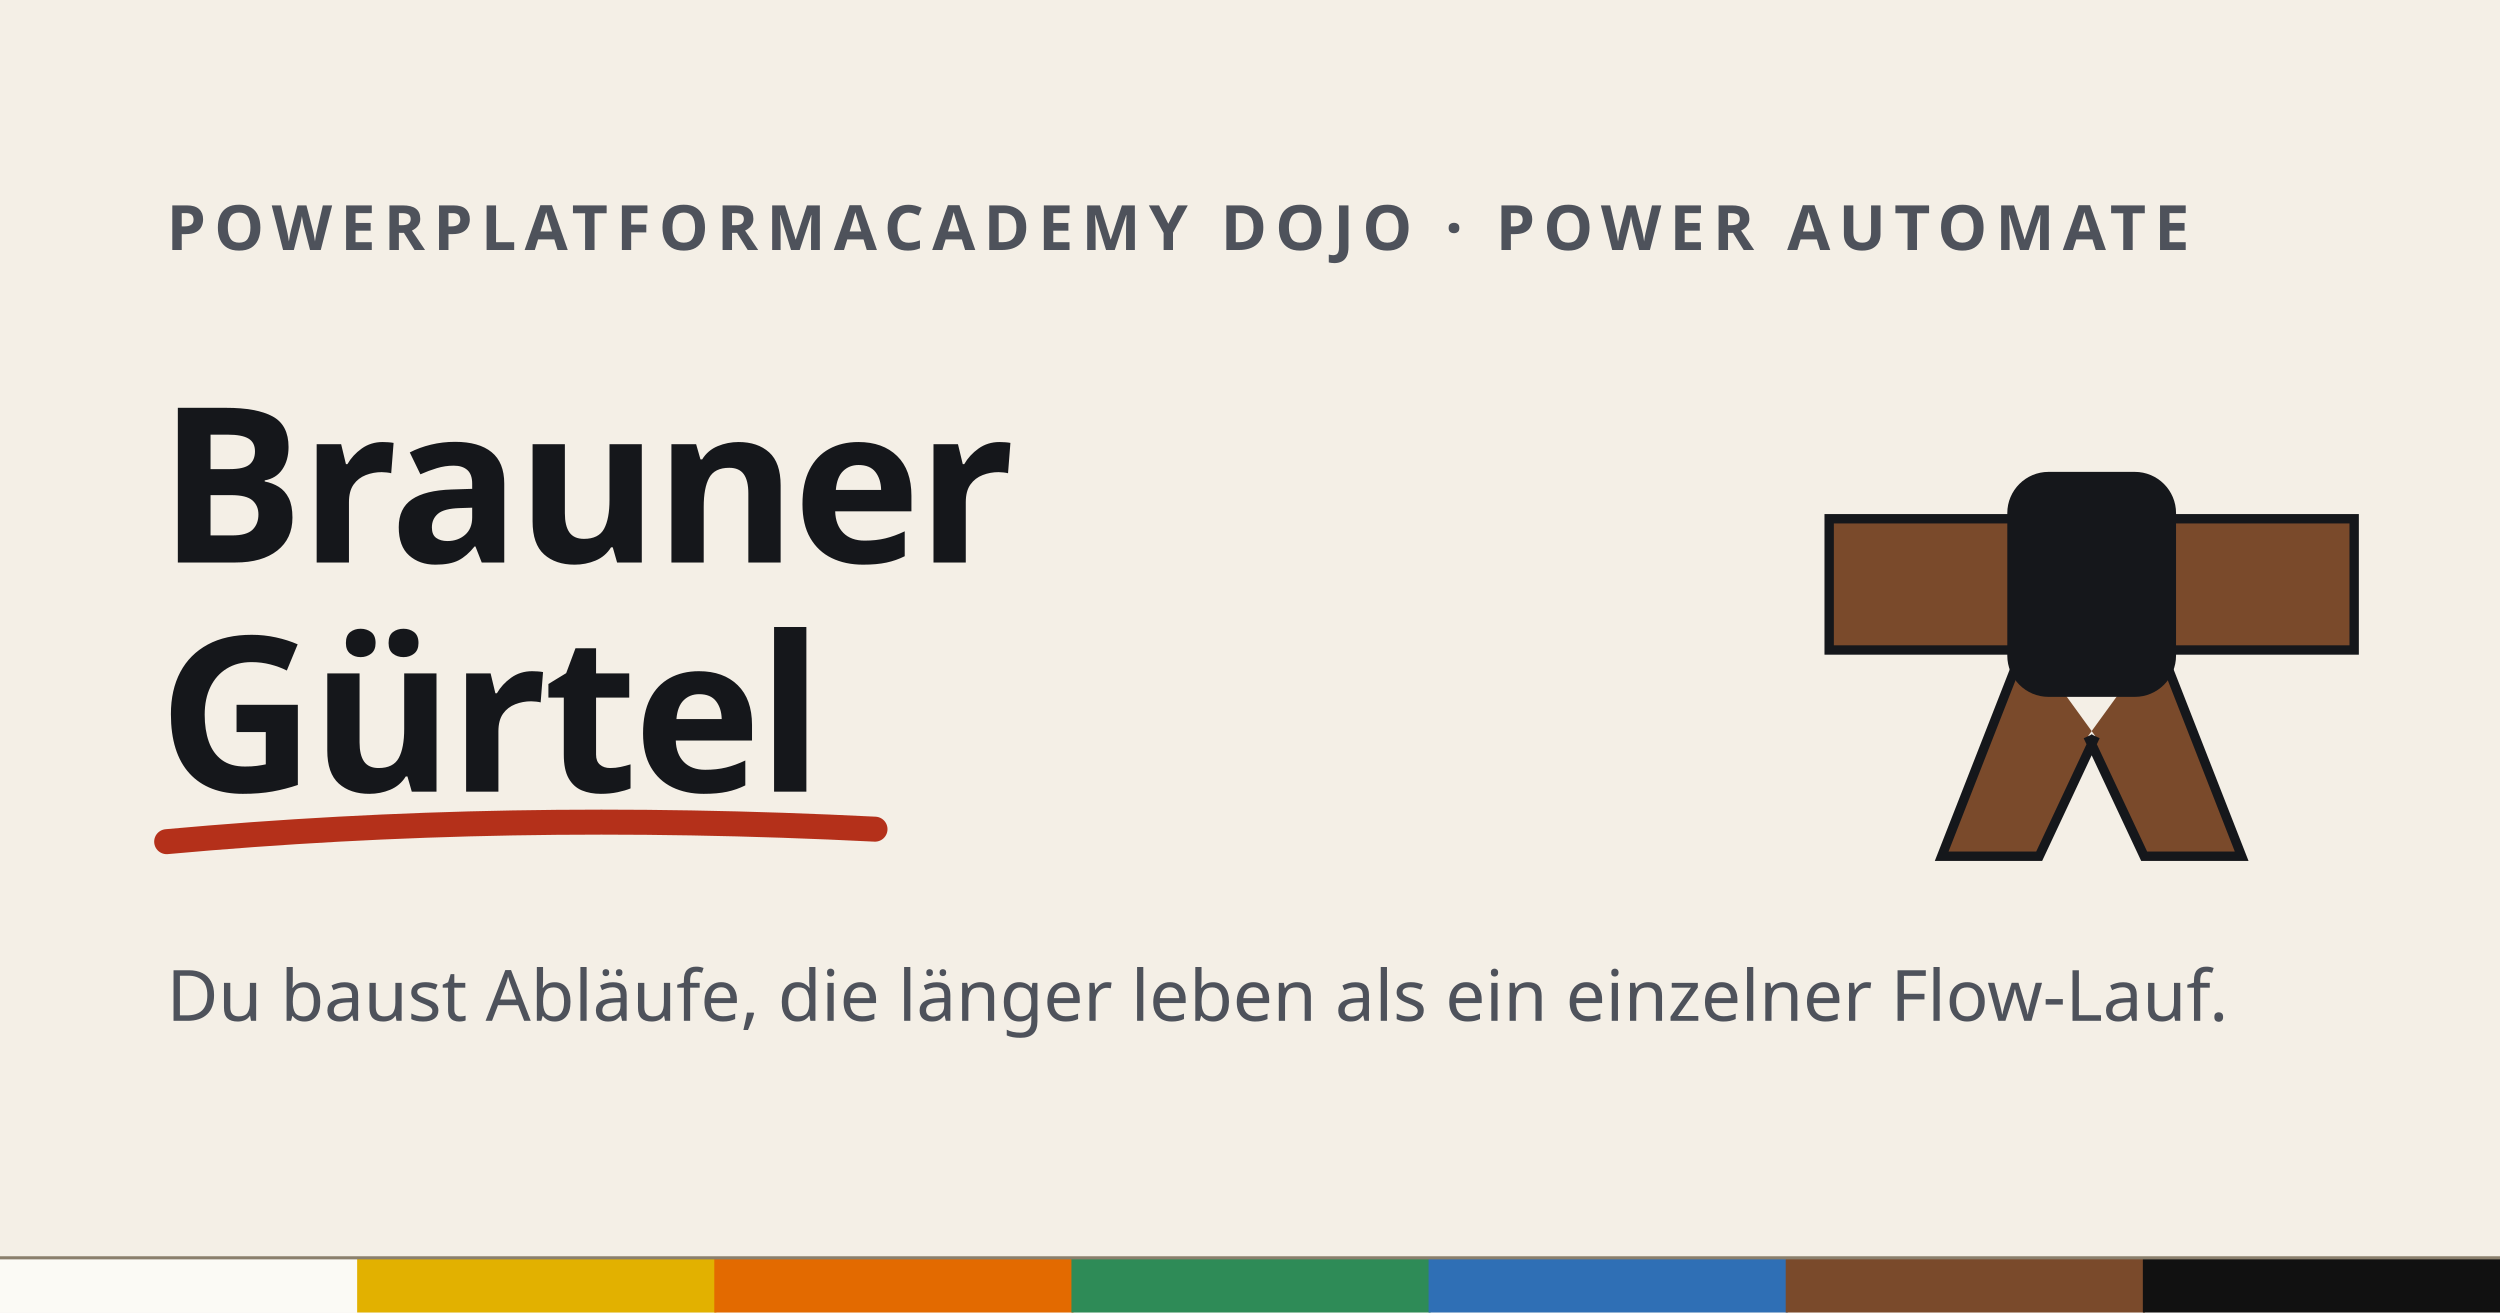
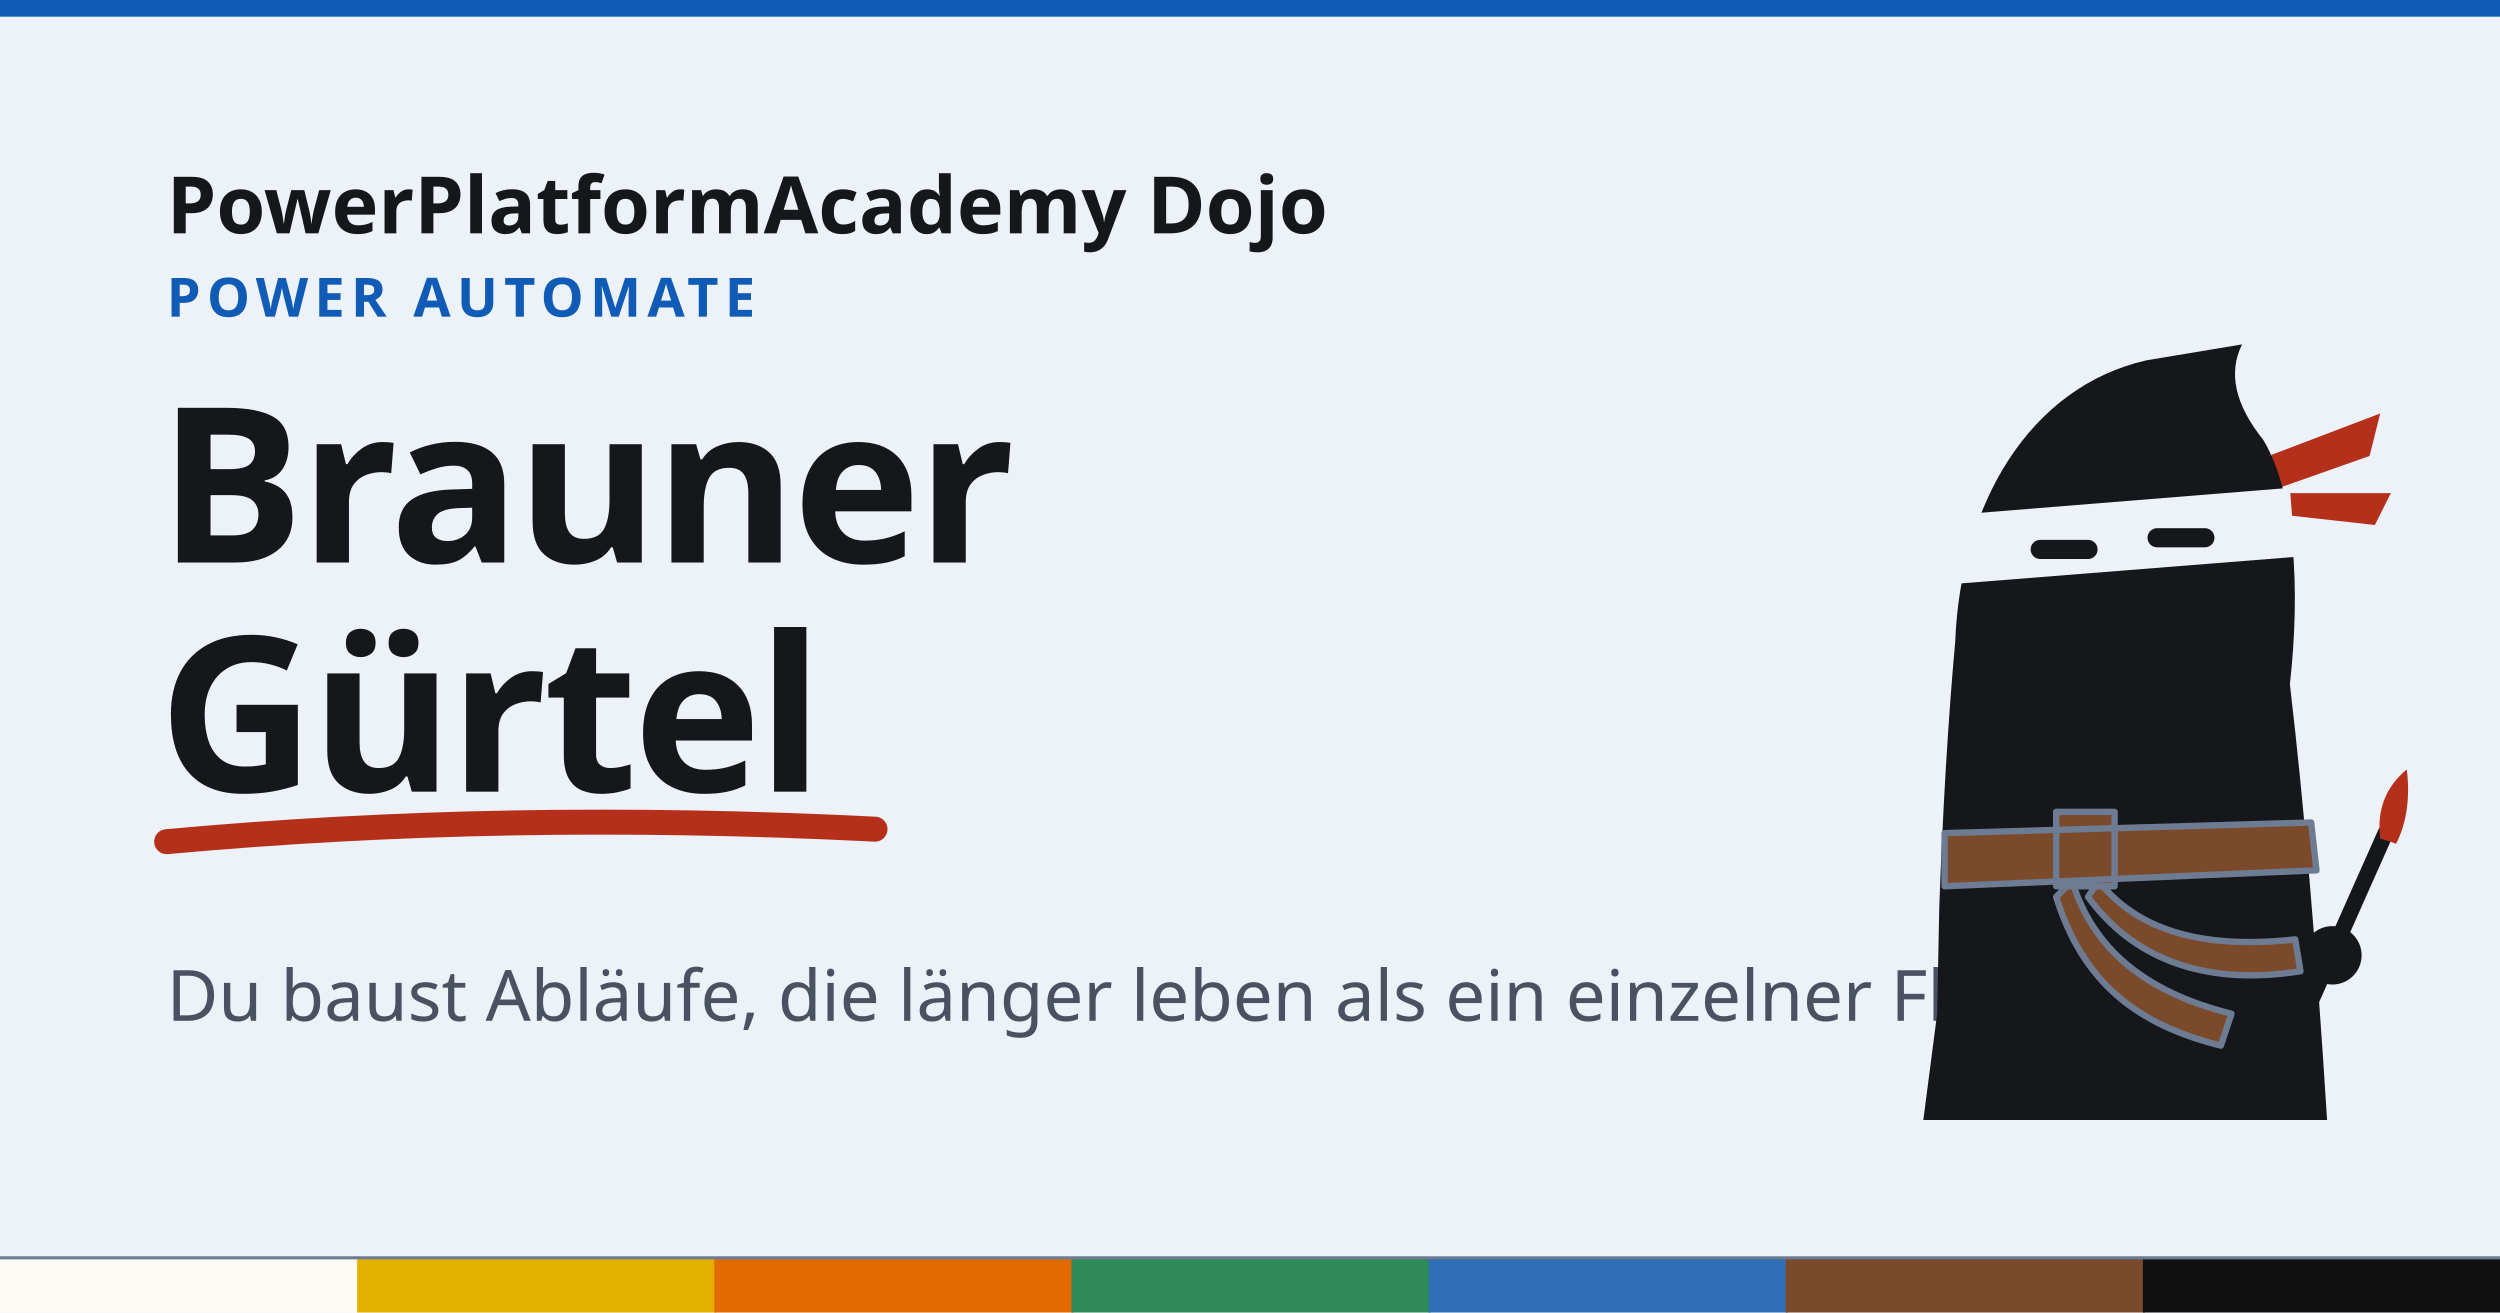
<svg xmlns="http://www.w3.org/2000/svg" width="1200" height="630" viewBox="0 0 1200 630">
-   <rect width="1200" height="630" fill="#F4EFE6" />
+   <rect width="1200" height="630" fill="#EDF2F9" />
  <rect x="0" y="604" width="172.429" height="26" fill="#FBFAF5" />
  <rect x="171.429" y="604" width="172.429" height="26" fill="#E2B100" />
  <rect x="342.857" y="604" width="172.429" height="26" fill="#E36A00" />
  <rect x="514.286" y="604" width="172.429" height="26" fill="#2E8B57" />
  <rect x="685.714" y="604" width="172.429" height="26" fill="#2F6FB5" />
  <rect x="857.143" y="604" width="172.429" height="26" fill="#7A4A2B" />
  <rect x="1028.571" y="604" width="172.429" height="26" fill="#111111" />
-   <rect x="0" y="603" width="1200" height="1.5" fill="#8A7F6C" />
-   <text x="80" y="120" font-family="Bahnschrift, 'Arial Narrow', sans-serif" font-weight="600" font-size="30" letter-spacing="4" fill="#4E525B">POWERPLATFORMACADEMY DOJO  ·  POWER AUTOMATE</text>
+   <rect x="0" y="603" width="1200" height="1.5" fill="#6E7C93" />
+   <rect x="0" y="0" width="1200" height="8" fill="#0F5BB5" />
+   <text x="80" y="112" font-family="Bahnschrift, 'Arial Narrow', sans-serif" font-weight="600" font-size="38" fill="#15171B">PowerPlatformAcademy Dojo</text>
+   <text x="80" y="152" font-family="Bahnschrift, 'Arial Narrow', sans-serif" font-weight="700" font-size="26" letter-spacing="3" fill="#0F5BB5">POWER AUTOMATE</text>
  <text x="76" y="270" font-family="Bahnschrift, 'Arial Narrow', sans-serif" font-weight="700" font-size="104" letter-spacing="-2" fill="#15171B">Brauner</text>
  <text x="76" y="380" font-family="Bahnschrift, 'Arial Narrow', sans-serif" font-weight="700" font-size="104" letter-spacing="-2" fill="#15171B">Gürtel</text>
  <path d="M80 404C190 394 300 392 420 398" fill="none" stroke="#B4301A" stroke-width="12" stroke-linecap="round" />
-   <text x="80" y="490" font-family="'Segoe UI', system-ui, sans-serif" font-size="34" fill="#4E525B">Du baust Abläufe, die länger leben als ein einzelner Flow-Lauf.</text>
-   <g transform="translate(860 150) scale(9)">
-     <path d="M2 11h28v7H2z" fill="#7A4A2B" stroke="#15171B" stroke-width=".5" />
-     <path d="M12.5 17.5L8 29h5.2l3-6.4M19.5 17.5L24 29h-5.2l-3-6.4" fill="#7A4A2B" stroke="#15171B" stroke-width=".5" />
-     <rect x="11.5" y="8.5" width="9" height="12" rx="2.2" fill="#15171B" />
+   <text x="80" y="490" font-family="'Segoe UI', system-ui, sans-serif" font-size="34" fill="#4A5160">Du baust Abläufe, die länger leben als ein einzelner Flow-Lauf.</text>
+   <g transform="translate(862 150) scale(2.55)">
+     <style>.t-koerper{fill:#15171B}.t-gesicht{fill:#EDF2F9}.t-augen{fill:none;stroke:#15171B;stroke-width:3.6;stroke-linecap:round}.t-band,.t-pinsel-spitze{fill:#B4301A}.t-guertel,.t-guertel-enden{fill:#7A4A2B;stroke:#6E7C93;stroke-width:1.2;stroke-linejoin:round}.t-pinsel-stiel{fill:none;stroke:#15171B;stroke-width:3;stroke-linecap:round}.t-hand{fill:#15171B}.t-rolle,.t-strich{display:none}</style>
+     <g class="t-figur">
+       <path class="t-band" d="M89 27l21-8-2 8-17 6zM90 34h22l-3 6-18-2z" />
+       <path class="t-koerper" d="M24 152l2.6-20 .4-20q1-28 3-50c1-26 14-48 36-53l18-3q-4 8 4 18c6 10 7 28 5 46q4 34 7 82z" />
+       <path class="t-gesicht" d="M31 38l62-5 1 13-63 5z" />
+       <path class="t-augen" d="M46 44.6h9M68 42.4h9" />
+       <g class="t-rolle">
+         <path class="t-rolle-blatt" d="M30 114h60v18H30z" />
+         <path class="t-rolle-zeilen" d="M38 120h40M38 126h28" />
+         <path class="t-rolle-enden" d="M25 111h6v24h-6zM89 111h6v24h-6z" />
+       </g>
+       <path class="t-guertel-enden" d="M52 107c4 13 14 21 30 25l-2 6c-16-4-26-12-31-28zM57 107c7 9 19 13 37 11l1 6c-19 3-32-3-40-14z" />
+       <path class="t-guertel" d="M28 98l69-2 1 9-70 3zM49 94h11v14H49z" />
+       <g class="t-pinsel">
+         <path class="t-pinsel-stiel" d="M95 134l16-36" />
+         <path class="t-pinsel-spitze" d="M110 99q-1-8 5-13 1 8-2 14z" />
+         <circle class="t-hand" cx="101" cy="121" r="5.5" />
+       </g>
+       <path class="t-strich" pathLength="1" d="M24 152l2.6-20 .4-20q1-28 3-50c1-26 14-48 36-53l18-3q-4 8 4 18c6 10 7 28 5 46q4 34 7 82z" />
+     </g>
  </g>
</svg>
